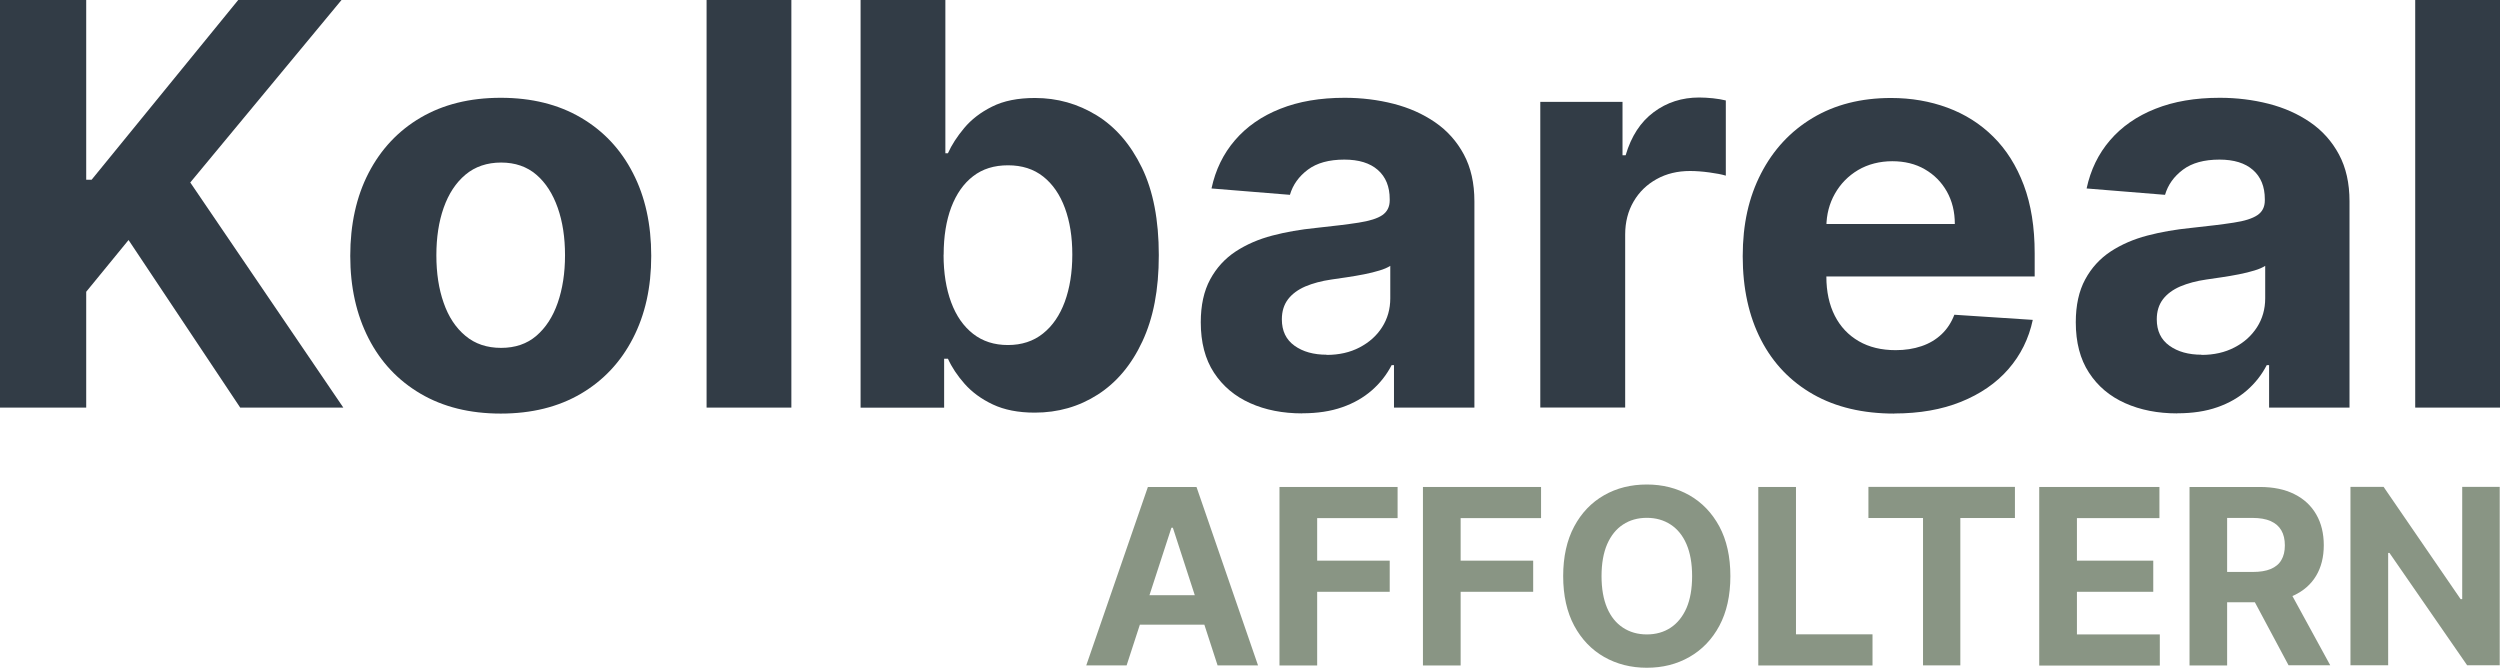
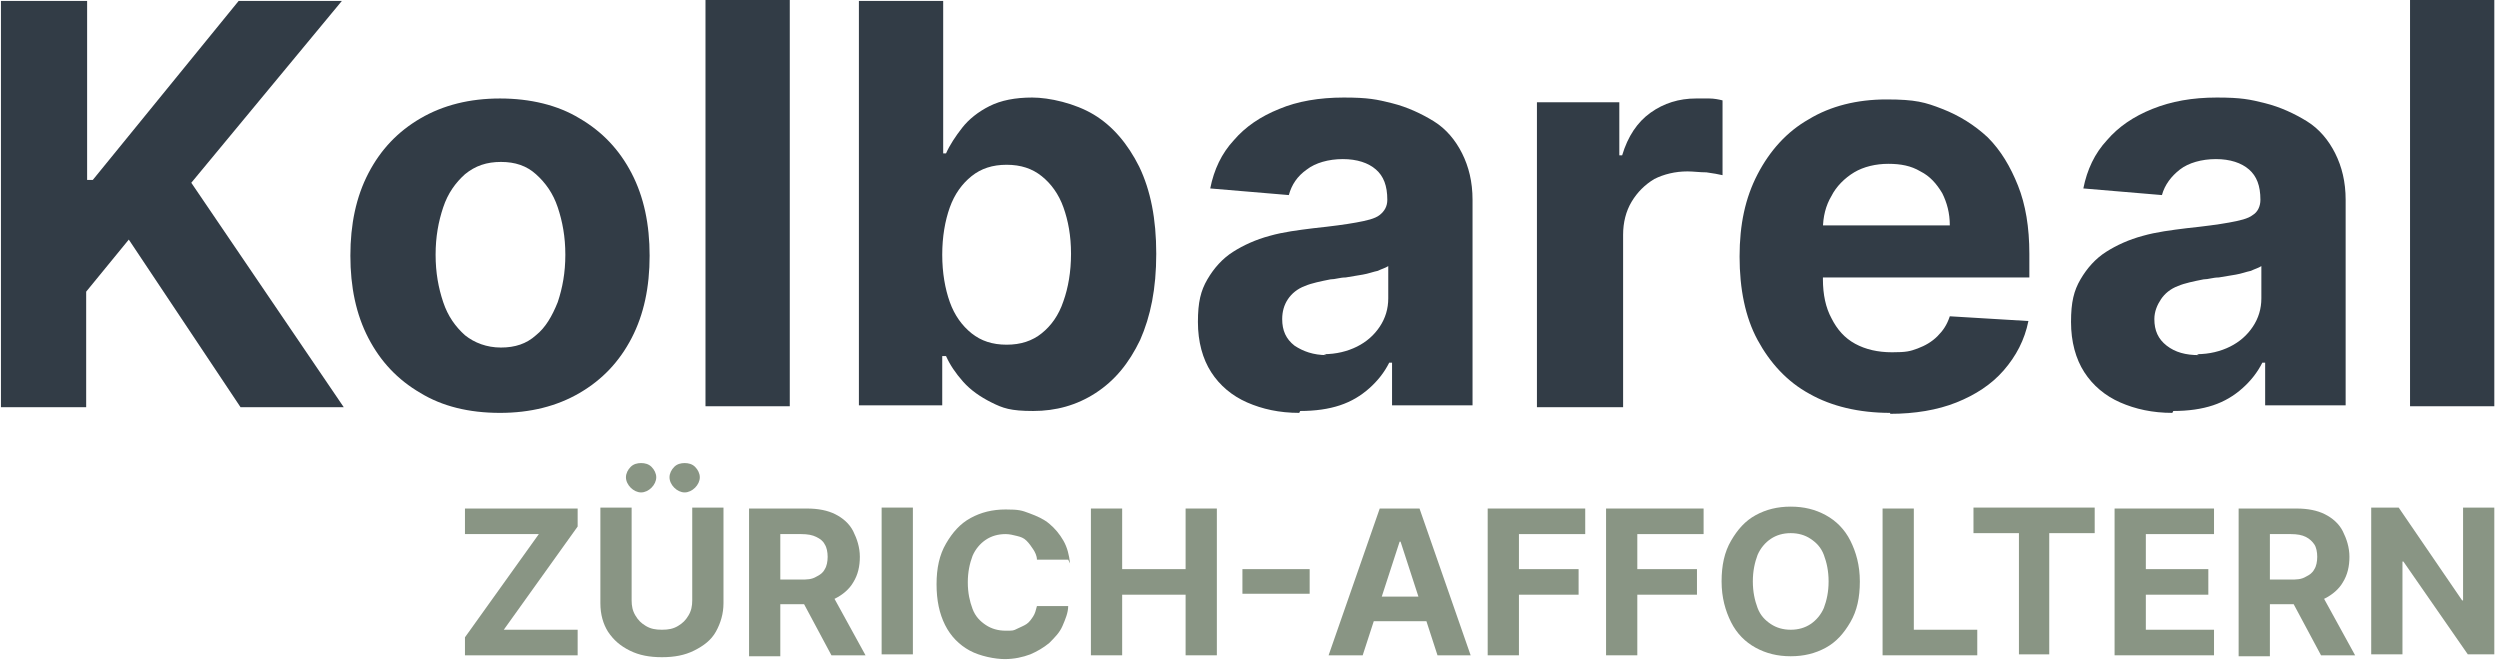
- <svg xmlns="http://www.w3.org/2000/svg" id="a" viewBox="0 0 263.31 70.33">
-   <defs>
-     <style>.b{fill:#323c46;}.c{fill:#899584;}</style>
-   </defs>
-   <path class="b" d="M0,42.93V0h9.08v18.93h.57L25.09,0h10.88l-15.93,19.22,16.12,23.71h-10.86l-11.76-17.65-4.46,5.45v12.2H0Z" />
-   <path class="b" d="M52.74,43.56c-3.26,0-6.07-.7-8.44-2.09-2.37-1.39-4.2-3.33-5.48-5.83s-1.93-5.39-1.93-8.69.64-6.24,1.93-8.73c1.29-2.49,3.11-4.44,5.48-5.83,2.37-1.39,5.18-2.09,8.44-2.09s6.07.7,8.44,2.09c2.37,1.39,4.2,3.33,5.48,5.83,1.29,2.49,1.93,5.4,1.93,8.73s-.64,6.19-1.93,8.69-3.11,4.44-5.48,5.83c-2.37,1.39-5.18,2.09-8.44,2.09ZM52.78,36.64c1.48,0,2.72-.42,3.71-1.27.99-.85,1.74-2,2.25-3.47.51-1.47.77-3.14.77-5.01s-.25-3.54-.77-5.01-1.26-2.63-2.25-3.48c-.99-.85-2.23-1.28-3.71-1.28s-2.75.43-3.76,1.28c-1.01.85-1.77,2.01-2.29,3.48s-.77,3.14-.77,5.01.25,3.54.77,5.01c.51,1.47,1.27,2.62,2.29,3.47,1.01.85,2.27,1.27,3.76,1.27Z" />
-   <path class="b" d="M83.35,0v42.93h-8.93V0h8.93Z" />
-   <path class="b" d="M90.64,42.93V0h8.93v16.14h.27c.39-.87.96-1.75,1.71-2.65s1.73-1.66,2.94-2.26c1.21-.61,2.71-.91,4.52-.91,2.35,0,4.51.61,6.5,1.83,1.98,1.22,3.57,3.06,4.76,5.51,1.19,2.45,1.78,5.52,1.78,9.21s-.58,6.62-1.73,9.09c-1.15,2.47-2.72,4.33-4.7,5.6-1.98,1.27-4.19,1.9-6.64,1.9-1.73,0-3.2-.29-4.41-.86s-2.2-1.3-2.97-2.17-1.36-1.76-1.76-2.65h-.4v5.16h-8.8ZM99.38,26.83c0,1.92.27,3.58.8,5.01.53,1.43,1.3,2.53,2.31,3.32,1.01.79,2.23,1.18,3.67,1.18s2.68-.4,3.69-1.21c1.01-.8,1.77-1.92,2.3-3.35.52-1.43.79-3.08.79-4.96s-.26-3.49-.78-4.91c-.52-1.41-1.28-2.52-2.28-3.31-1.01-.8-2.24-1.19-3.71-1.19s-2.68.38-3.68,1.15c-1,.77-1.76,1.86-2.3,3.27-.53,1.41-.8,3.07-.8,4.99Z" />
-   <path class="b" d="M137.16,43.54c-2.05,0-3.89-.36-5.49-1.08-1.61-.72-2.88-1.79-3.81-3.21-.93-1.42-1.39-3.19-1.39-5.31,0-1.79.33-3.29.99-4.51s1.55-2.19,2.68-2.94c1.13-.74,2.42-1.3,3.87-1.68,1.45-.38,2.97-.64,4.56-.8,1.87-.2,3.38-.38,4.53-.56s1.98-.44,2.49-.79.78-.87.78-1.55v-.13c0-1.33-.42-2.35-1.25-3.08-.83-.73-2.01-1.09-3.53-1.09-1.61,0-2.89.35-3.84,1.06-.95.71-1.58,1.59-1.89,2.65l-8.26-.67c.42-1.96,1.24-3.65,2.47-5.08,1.23-1.43,2.82-2.54,4.77-3.31,1.95-.78,4.21-1.16,6.78-1.16,1.79,0,3.5.21,5.15.63,1.64.42,3.1,1.07,4.38,1.95s2.29,2.01,3.03,3.39c.74,1.38,1.11,3.02,1.11,4.94v21.72h-8.47v-4.47h-.25c-.52,1.01-1.21,1.89-2.08,2.65-.87.76-1.91,1.36-3.12,1.78-1.22.43-2.62.64-4.21.64ZM139.72,37.38c1.31,0,2.47-.26,3.48-.79s1.8-1.23,2.37-2.13c.57-.89.86-1.91.86-3.04v-3.42c-.28.18-.66.35-1.14.49-.48.15-1.02.28-1.62.4-.6.12-1.2.22-1.8.31-.6.09-1.15.17-1.64.24-1.05.15-1.96.4-2.75.73-.78.34-1.39.79-1.82,1.35-.43.57-.65,1.27-.65,2.11,0,1.22.44,2.14,1.33,2.78.89.64,2.02.95,3.39.95Z" />
-   <path class="b" d="M162.23,42.93V10.73h8.66v5.62h.33c.59-2,1.57-3.51,2.96-4.54,1.38-1.03,2.98-1.54,4.78-1.54.45,0,.93.03,1.45.08.52.06.97.13,1.36.23v7.92c-.42-.13-1-.24-1.74-.34-.74-.1-1.42-.15-2.03-.15-1.31,0-2.48.28-3.51.85-1.03.57-1.84,1.35-2.43,2.36-.59,1.01-.89,2.17-.89,3.48v18.22h-8.93Z" />
-   <path class="b" d="M199.52,43.56c-3.31,0-6.16-.67-8.54-2.02s-4.22-3.26-5.5-5.74-1.93-5.42-1.93-8.81.64-6.22,1.93-8.72c1.29-2.5,3.1-4.45,5.44-5.85,2.34-1.4,5.09-2.1,8.25-2.1,2.12,0,4.1.34,5.94,1.02s3.45,1.69,4.82,3.05c1.38,1.36,2.45,3.06,3.22,5.1.77,2.05,1.15,4.44,1.15,7.18v2.45h-27.19v-5.53h18.78c0-1.29-.28-2.42-.84-3.42-.56-.99-1.33-1.77-2.32-2.34-.98-.57-2.13-.85-3.43-.85s-2.55.31-3.6.93c-1.04.62-1.85,1.45-2.44,2.49-.59,1.04-.89,2.2-.9,3.47v5.26c0,1.59.3,2.97.89,4.13.59,1.16,1.44,2.05,2.53,2.68,1.09.63,2.38.94,3.88.94.99,0,1.9-.14,2.72-.42.83-.28,1.53-.7,2.12-1.26.59-.56,1.03-1.24,1.34-2.05l8.26.54c-.42,1.98-1.28,3.71-2.57,5.19s-2.96,2.62-4.99,3.44c-2.03.82-4.38,1.23-7.03,1.23Z" />
-   <path class="b" d="M229.31,43.54c-2.05,0-3.88-.36-5.49-1.08s-2.88-1.79-3.8-3.21c-.93-1.42-1.39-3.19-1.39-5.31,0-1.79.33-3.29.99-4.51.66-1.22,1.55-2.19,2.68-2.94,1.13-.74,2.42-1.3,3.87-1.68,1.45-.38,2.97-.64,4.56-.8,1.87-.2,3.38-.38,4.53-.56,1.15-.17,1.98-.44,2.5-.79.52-.35.78-.87.78-1.55v-.13c0-1.33-.42-2.35-1.25-3.08-.83-.73-2.01-1.09-3.53-1.09-1.61,0-2.89.35-3.84,1.06s-1.58,1.59-1.89,2.65l-8.26-.67c.42-1.96,1.24-3.65,2.47-5.08,1.23-1.43,2.82-2.54,4.77-3.31,1.95-.78,4.21-1.16,6.78-1.16,1.79,0,3.5.21,5.15.63,1.64.42,3.1,1.07,4.38,1.95s2.29,2.01,3.03,3.39c.74,1.38,1.11,3.02,1.11,4.94v21.72h-8.47v-4.47h-.25c-.52,1.01-1.21,1.89-2.08,2.65-.87.76-1.91,1.36-3.12,1.78-1.22.43-2.62.64-4.21.64ZM231.87,37.38c1.31,0,2.47-.26,3.48-.79,1.01-.52,1.79-1.23,2.37-2.13.57-.89.86-1.91.86-3.04v-3.42c-.28.18-.66.35-1.14.49-.48.15-1.02.28-1.62.4-.6.12-1.2.22-1.8.31-.6.09-1.15.17-1.64.24-1.05.15-1.96.4-2.75.73-.78.34-1.39.79-1.82,1.35-.43.57-.65,1.27-.65,2.11,0,1.22.44,2.14,1.33,2.78s2.02.95,3.39.95Z" />
-   <path class="b" d="M263.31,0v42.93h-8.93V0h8.93Z" />
-   <path class="c" d="M118.67,70.08h-4.26l6.49-18.79h5.12l6.48,18.79h-4.26l-4.71-14.5h-.15l-4.72,14.5ZM118.4,62.69h10.06v3.1h-10.06v-3.1Z" />
-   <path class="c" d="M134.76,70.08v-18.79h12.44v3.28h-8.47v4.48h7.64v3.28h-7.64v7.76h-3.97Z" />
-   <path class="c" d="M149.87,70.08v-18.79h12.44v3.28h-8.47v4.48h7.64v3.28h-7.64v7.76h-3.97Z" />
-   <path class="c" d="M182.25,60.68c0,2.05-.39,3.79-1.16,5.23-.77,1.44-1.83,2.53-3.16,3.29-1.33.76-2.82,1.13-4.48,1.13s-3.17-.38-4.5-1.14c-1.33-.76-2.38-1.86-3.15-3.29-.77-1.44-1.16-3.18-1.16-5.22s.39-3.79,1.16-5.23,1.82-2.53,3.15-3.29,2.83-1.13,4.5-1.13,3.15.38,4.48,1.13c1.33.76,2.38,1.85,3.16,3.29.77,1.44,1.16,3.18,1.16,5.23ZM178.22,60.68c0-1.33-.2-2.45-.59-3.36-.39-.91-.95-1.6-1.67-2.07-.72-.47-1.55-.71-2.51-.71s-1.8.24-2.51.71c-.72.47-1.27,1.16-1.67,2.07-.39.91-.59,2.03-.59,3.36s.2,2.45.59,3.36c.39.91.95,1.6,1.67,2.07s1.55.71,2.51.71,1.8-.24,2.51-.71,1.27-1.16,1.67-2.07c.39-.91.59-2.03.59-3.36Z" />
-   <path class="c" d="M185.19,70.08v-18.79h3.97v15.52h8.06v3.28h-12.03Z" />
-   <path class="c" d="M196.79,54.56v-3.28h15.43v3.28h-5.75v15.52h-3.93v-15.52h-5.75Z" />
-   <path class="c" d="M214.78,70.08v-18.79h12.66v3.28h-8.69v4.48h8.04v3.28h-8.04v4.49h8.73v3.28h-12.7Z" />
-   <path class="c" d="M230.61,70.08v-18.79h7.41c1.42,0,2.63.25,3.64.76,1.01.5,1.77,1.22,2.3,2.14.53.92.79,2,.79,3.24s-.27,2.32-.81,3.22c-.54.9-1.32,1.58-2.34,2.06s-2.25.72-3.69.72h-4.96v-3.19h4.32c.76,0,1.39-.1,1.89-.31.5-.21.88-.52,1.12-.94.25-.42.37-.93.37-1.55s-.12-1.15-.37-1.58c-.25-.43-.62-.75-1.13-.98-.5-.22-1.14-.33-1.9-.33h-2.68v15.54h-3.97ZM240.76,61.52l4.67,8.55h-4.39l-4.57-8.55h4.29Z" />
-   <path class="c" d="M263.28,51.28v18.79h-3.43l-8.18-11.83h-.14v11.83h-3.97v-18.79h3.49l8.11,11.82h.17v-11.82h3.95Z" />
+ <svg xmlns="http://www.w3.org/2000/svg" width="264" height="70" viewBox="0 0 264 70" fill="none">
+   <path d="M0.1 43V0.1H9.2V19H9.8L25.2 0.1H36.1L20.2 19.3L36.3 43H25.4L13.6 25.3L9.1 30.8V43H0H0.1Z" fill="#323C46" />
+   <path d="M52.8 43.6C49.5 43.6 46.7 42.9 44.4 41.5C42 40.1 40.2 38.2 38.9 35.7C37.6 33.2 37 30.3 37 27C37 23.7 37.6 20.8 38.9 18.3C40.2 15.8 42 13.9 44.4 12.5C46.8 11.1 49.6 10.4 52.8 10.4C56 10.4 58.9 11.1 61.2 12.5C63.6 13.9 65.4 15.8 66.7 18.3C68 20.8 68.6 23.7 68.6 27C68.6 30.3 68 33.2 66.7 35.7C65.4 38.2 63.6 40.1 61.2 41.5C58.8 42.9 56 43.6 52.8 43.6ZM52.9 36.7C54.4 36.7 55.6 36.3 56.6 35.4C57.6 34.6 58.3 33.4 58.9 31.9C59.4 30.4 59.7 28.8 59.7 26.9C59.7 25 59.4 23.4 58.9 21.9C58.4 20.4 57.6 19.3 56.6 18.4C55.6 17.5 54.4 17.1 52.9 17.1C51.4 17.1 50.2 17.5 49.1 18.4C48.1 19.3 47.3 20.4 46.8 21.9C46.3 23.4 46 25 46 26.9C46 28.8 46.3 30.4 46.8 31.9C47.3 33.4 48.1 34.5 49.1 35.4C50.1 36.2 51.4 36.7 52.9 36.7Z" fill="#323C46" />
+   <path d="M83.4 0V42.9H74.5V0H83.4Z" fill="#323C46" />
+   <path d="M90.7 43V0.1H99.6V16.2H99.9C100.3 15.3 100.9 14.4 101.6 13.5C102.3 12.6 103.3 11.8 104.5 11.2C105.7 10.6 107.2 10.3 109 10.3C110.8 10.3 113.5 10.9 115.5 12.1C117.5 13.3 119.1 15.2 120.3 17.6C121.5 20.1 122.1 23.1 122.1 26.8C122.1 30.5 121.5 33.4 120.4 35.9C119.2 38.4 117.7 40.2 115.7 41.5C113.7 42.8 111.5 43.4 109.1 43.4C106.7 43.4 105.9 43.1 104.7 42.5C103.5 41.9 102.5 41.2 101.7 40.3C100.9 39.4 100.3 38.5 99.9 37.6H99.5V42.8H90.7V43ZM99.5 26.9C99.5 28.8 99.8 30.5 100.3 31.9C100.8 33.3 101.6 34.4 102.6 35.2C103.6 36 104.8 36.4 106.3 36.4C107.8 36.4 109 36 110 35.2C111 34.4 111.8 33.3 112.3 31.8C112.8 30.4 113.1 28.7 113.1 26.8C113.1 24.9 112.8 23.3 112.3 21.9C111.8 20.5 111 19.4 110 18.6C109 17.8 107.8 17.4 106.3 17.4C104.8 17.4 103.6 17.8 102.6 18.6C101.6 19.4 100.8 20.5 100.3 21.9C99.8 23.3 99.5 25 99.5 26.9Z" fill="#323C46" />
+   <path d="M137.2 43.6C135.1 43.6 133.3 43.2 131.7 42.5C130.1 41.8 128.8 40.7 127.9 39.3C127 37.9 126.5 36.1 126.5 34C126.5 31.9 126.8 30.7 127.5 29.5C128.2 28.3 129.1 27.3 130.2 26.6C131.3 25.9 132.6 25.3 134.1 24.9C135.5 24.5 137.1 24.3 138.7 24.1C140.6 23.9 142.1 23.7 143.2 23.5C144.3 23.3 145.2 23.1 145.7 22.7C146.2 22.3 146.5 21.8 146.5 21.1C146.5 19.6 146.1 18.6 145.3 17.9C144.5 17.2 143.3 16.8 141.8 16.8C140.3 16.8 138.9 17.2 138 17.9C137 18.6 136.4 19.5 136.1 20.6L127.8 19.9C128.2 17.9 129 16.2 130.3 14.8C131.5 13.4 133.1 12.3 135.1 11.5C137 10.7 139.3 10.3 141.9 10.3C144.5 10.3 145.4 10.5 147 10.9C148.6 11.3 150.1 12 151.4 12.8C152.7 13.6 153.7 14.8 154.4 16.2C155.1 17.6 155.5 19.2 155.5 21.1V42.8H147V38.3H146.7C146.2 39.3 145.5 40.2 144.6 41C143.7 41.8 142.7 42.4 141.5 42.8C140.3 43.2 138.9 43.4 137.3 43.4L137.2 43.6ZM139.8 37.4C141.1 37.4 142.3 37.1 143.3 36.6C144.3 36.1 145.1 35.4 145.7 34.5C146.3 33.6 146.6 32.6 146.6 31.5V28.1C146.3 28.3 145.9 28.4 145.5 28.6C145 28.7 144.5 28.9 143.9 29C143.3 29.1 142.7 29.2 142.1 29.3C141.5 29.3 141 29.5 140.5 29.5C139.5 29.7 138.5 29.9 137.8 30.2C137 30.5 136.4 31 136 31.6C135.6 32.2 135.4 32.9 135.4 33.7C135.4 34.9 135.8 35.8 136.7 36.5C137.6 37.1 138.7 37.5 140.1 37.5L139.8 37.4Z" fill="#323C46" />
+   <path d="M162.3 43V10.8H171V16.4H171.3C171.9 14.4 172.9 12.9 174.3 11.9C175.7 10.9 177.3 10.4 179.1 10.4C180.9 10.4 180 10.4 180.5 10.4C181 10.4 181.5 10.5 181.9 10.6V18.5C181.5 18.4 180.9 18.3 180.2 18.2C179.5 18.2 178.8 18.1 178.2 18.1C176.9 18.1 175.7 18.4 174.7 18.9C173.7 19.5 172.9 20.3 172.3 21.3C171.7 22.3 171.4 23.5 171.4 24.8V43H162.5H162.3Z" fill="#323C46" />
+   <path d="M199.6 43.6C196.3 43.6 193.4 42.9 191.1 41.6C188.7 40.3 186.9 38.3 185.6 35.9C184.3 33.5 183.7 30.5 183.7 27.1C183.7 23.7 184.3 20.9 185.6 18.4C186.9 15.9 188.7 13.9 191 12.6C193.3 11.2 196.1 10.5 199.2 10.5C202.3 10.5 203.3 10.8 205.1 11.5C206.9 12.2 208.5 13.2 209.9 14.5C211.3 15.9 212.3 17.6 213.1 19.6C213.9 21.6 214.3 24 214.3 26.8V29.3H187.1V23.8H205.9C205.9 22.5 205.6 21.4 205.1 20.4C204.5 19.4 203.8 18.6 202.8 18.1C201.8 17.5 200.7 17.3 199.4 17.3C198.1 17.3 196.8 17.6 195.8 18.2C194.8 18.8 193.9 19.7 193.4 20.7C192.8 21.7 192.5 22.9 192.5 24.2V29.5C192.5 31.1 192.8 32.5 193.4 33.6C194 34.8 194.8 35.7 195.9 36.3C197 36.9 198.3 37.2 199.8 37.2C201.3 37.2 201.7 37.1 202.5 36.8C203.3 36.5 204 36.1 204.6 35.5C205.2 34.9 205.6 34.3 205.9 33.4L214.2 33.9C213.8 35.9 212.9 37.6 211.6 39.1C210.3 40.6 208.6 41.7 206.6 42.5C204.6 43.3 202.2 43.7 199.6 43.7V43.6Z" fill="#323C46" />
+   <path d="M229.4 43.6C227.3 43.6 225.5 43.2 223.9 42.5C222.3 41.8 221 40.7 220.1 39.3C219.2 37.9 218.7 36.1 218.7 34C218.7 31.9 219 30.7 219.7 29.5C220.4 28.3 221.3 27.3 222.4 26.6C223.5 25.9 224.8 25.3 226.3 24.9C227.7 24.5 229.3 24.3 230.9 24.1C232.8 23.9 234.3 23.7 235.4 23.5C236.5 23.3 237.4 23.1 237.9 22.7C238.4 22.4 238.7 21.8 238.7 21.1C238.7 19.6 238.3 18.6 237.5 17.9C236.7 17.2 235.5 16.8 234 16.8C232.5 16.8 231.1 17.2 230.2 17.9C229.3 18.6 228.6 19.5 228.3 20.6L220 19.9C220.4 17.9 221.2 16.2 222.5 14.8C223.7 13.4 225.3 12.3 227.3 11.5C229.3 10.7 231.5 10.3 234.1 10.3C236.7 10.3 237.6 10.5 239.2 10.9C240.8 11.3 242.3 12 243.6 12.8C244.9 13.6 245.9 14.8 246.6 16.2C247.3 17.6 247.7 19.2 247.7 21.1V42.8H239.2V38.3H238.9C238.4 39.3 237.7 40.2 236.8 41C235.9 41.8 234.9 42.4 233.7 42.8C232.5 43.2 231.1 43.4 229.5 43.4L229.4 43.6ZM232 37.4C233.3 37.4 234.5 37.1 235.5 36.6C236.5 36.1 237.3 35.4 237.9 34.5C238.5 33.6 238.8 32.6 238.8 31.5V28.1C238.5 28.3 238.1 28.4 237.7 28.6C237.2 28.7 236.7 28.9 236.1 29C235.5 29.1 234.9 29.2 234.3 29.3C233.7 29.3 233.2 29.5 232.7 29.5C231.7 29.7 230.7 29.9 230 30.2C229.2 30.5 228.6 31 228.2 31.6C227.8 32.2 227.5 32.9 227.5 33.7C227.5 34.9 227.9 35.8 228.8 36.5C229.7 37.2 230.8 37.5 232.2 37.5L232 37.4Z" fill="#323C46" />
+   <path d="M263.4 0V42.9H254.5V0H263.4Z" fill="#323C46" />
+   <path d="M49.1 69.2V67.3L56.9 56.4H49.1V53.7H61V55.6L53.2 66.5H61V69.2H49.1Z" fill="#899584" />
+   <path d="M73.1 53.6H76.4V63.7C76.4 64.8 76.1 65.8 75.6 66.7C75.1 67.6 74.3 68.2 73.3 68.7C72.3 69.2 71.2 69.4 69.9 69.4C68.6 69.4 67.5 69.2 66.5 68.7C65.5 68.2 64.8 67.6 64.2 66.7C63.7 65.9 63.4 64.9 63.4 63.7V53.6H66.7V63.4C66.7 64 66.8 64.5 67.1 65C67.4 65.5 67.7 65.8 68.2 66.1C68.7 66.4 69.2 66.5 69.9 66.5C70.6 66.5 71.1 66.4 71.6 66.1C72.1 65.8 72.4 65.5 72.7 65C73 64.5 73.1 64 73.1 63.4V53.6ZM67.7 52C67.3 52 66.9 51.8 66.6 51.5C66.3 51.2 66.1 50.8 66.1 50.4C66.1 50 66.3 49.6 66.6 49.3C66.9 49 67.3 48.9 67.7 48.9C68.1 48.9 68.5 49 68.8 49.3C69.1 49.6 69.3 50 69.3 50.4C69.3 50.8 69.1 51.2 68.8 51.5C68.5 51.8 68.1 52 67.7 52ZM72.3 52C71.9 52 71.5 51.8 71.2 51.5C70.9 51.2 70.7 50.8 70.7 50.4C70.7 50 70.9 49.6 71.2 49.3C71.5 49 71.9 48.9 72.3 48.9C72.7 48.9 73.1 49 73.4 49.3C73.7 49.6 73.9 50 73.9 50.4C73.9 50.8 73.7 51.2 73.4 51.5C73.1 51.8 72.7 52 72.3 52Z" fill="#899584" />
+   <path d="M79.1 69.2V53.7H85.2C86.4 53.7 87.4 53.9 88.2 54.3C89 54.7 89.7 55.3 90.1 56.1C90.5 56.9 90.8 57.8 90.8 58.8C90.8 59.8 90.6 60.7 90.1 61.5C89.7 62.2 89 62.8 88.2 63.2C87.4 63.6 86.3 63.8 85.1 63.8H81V61.2H84.6C85.2 61.2 85.7 61.2 86.2 60.9C86.6 60.7 86.9 60.5 87.1 60.1C87.3 59.8 87.4 59.3 87.4 58.8C87.4 58.3 87.3 57.8 87.1 57.5C86.9 57.1 86.6 56.9 86.2 56.7C85.8 56.5 85.3 56.4 84.6 56.4H82.4V69.3H79.1V69.2ZM87.5 62.1L91.4 69.2H87.8L84 62.1H87.5Z" fill="#899584" />
+   <path d="M96.4 53.6V69.1H93.1V53.6H96.4Z" fill="#899584" />
+   <path d="M112.8 59.1H109.5C109.5 58.7 109.3 58.3 109.1 58C108.9 57.7 108.7 57.4 108.4 57.1C108.1 56.8 107.8 56.7 107.4 56.6C107 56.5 106.6 56.4 106.2 56.4C105.4 56.4 104.7 56.6 104.1 57C103.5 57.4 103 58 102.7 58.7C102.4 59.5 102.2 60.4 102.2 61.5C102.2 62.6 102.4 63.5 102.7 64.3C103 65.1 103.5 65.6 104.1 66C104.7 66.4 105.4 66.6 106.2 66.6C107 66.6 107 66.6 107.4 66.4C107.8 66.2 108.1 66.1 108.4 65.9C108.7 65.7 108.9 65.4 109.1 65.1C109.3 64.8 109.4 64.4 109.5 64H112.8C112.8 64.7 112.5 65.4 112.2 66.1C111.9 66.8 111.4 67.3 110.8 67.9C110.2 68.4 109.5 68.8 108.8 69.1C108 69.4 107.1 69.6 106.1 69.6C105.1 69.6 103.5 69.3 102.4 68.7C101.3 68.1 100.4 67.2 99.8 66C99.2 64.8 98.9 63.4 98.9 61.7C98.9 60 99.2 58.6 99.9 57.4C100.6 56.2 101.4 55.3 102.5 54.7C103.6 54.1 104.8 53.8 106.2 53.8C107.6 53.8 107.9 53.9 108.7 54.2C109.5 54.5 110.2 54.8 110.8 55.3C111.4 55.8 111.9 56.4 112.3 57.1C112.7 57.8 112.9 58.6 113 59.5L112.8 59.1Z" fill="#899584" />
+   <path d="M115.2 69.2V53.7H118.5V60.1H125.2V53.7H128.5V69.2H125.2V62.8H118.5V69.2H115.2Z" fill="#899584" />
+   <path d="M138.3 60.1V62.7H131.2V60.1H138.3Z" fill="#899584" />
+   <path d="M143.8 69.2H140.3L145.7 53.7H149.9L155.3 69.2H151.8L147.9 57.2H147.8L143.9 69.2H143.8ZM143.6 63H151.9V65.6H143.6V63Z" fill="#899584" />
+   <path d="M157.1 69.2V53.7H167.4V56.4H160.4V60.1H166.7V62.8H160.4V69.2H157.1Z" fill="#899584" />
+   <path d="M169.6 69.2V53.7H179.9V56.4H172.9V60.1H179.2V62.8H172.9V69.2H169.6Z" fill="#899584" />
+   <path d="M196.4 61.4C196.4 63.1 196.1 64.5 195.4 65.7C194.7 66.9 193.9 67.8 192.8 68.4C191.7 69 190.5 69.3 189.1 69.3C187.7 69.3 186.5 69 185.4 68.4C184.3 67.8 183.4 66.9 182.8 65.7C182.2 64.5 181.8 63.1 181.8 61.4C181.8 59.7 182.1 58.3 182.8 57.1C183.5 55.9 184.3 55 185.4 54.4C186.5 53.8 187.7 53.5 189.1 53.5C190.5 53.5 191.7 53.8 192.8 54.4C193.9 55 194.8 55.9 195.4 57.1C196 58.3 196.4 59.7 196.4 61.4ZM193.1 61.4C193.1 60.3 192.9 59.4 192.6 58.6C192.3 57.8 191.8 57.3 191.2 56.9C190.6 56.5 189.9 56.3 189.1 56.3C188.3 56.3 187.6 56.5 187 56.9C186.4 57.3 185.9 57.9 185.6 58.6C185.3 59.4 185.1 60.3 185.1 61.4C185.1 62.5 185.3 63.4 185.6 64.2C185.9 65 186.4 65.5 187 65.9C187.6 66.3 188.3 66.5 189.1 66.5C189.9 66.5 190.6 66.3 191.2 65.9C191.8 65.5 192.3 64.9 192.6 64.2C192.9 63.4 193.1 62.5 193.1 61.4Z" fill="#899584" />
+   <path d="M198.8 69.2V53.7H202.1V66.5H208.8V69.2H198.9H198.8Z" fill="#899584" />
+   <path d="M208.4 56.3V53.6H221.2V56.3H216.4V69.1H213.2V56.3H208.4Z" fill="#899584" />
+   <path d="M223.3 69.2V53.7H233.8V56.4H226.6V60.1H233.2V62.8H226.6V66.5H233.8V69.2H223.3Z" fill="#899584" />
+   <path d="M236.4 69.2V53.7H242.5C243.7 53.7 244.7 53.9 245.5 54.3C246.3 54.7 247 55.3 247.4 56.1C247.8 56.9 248.1 57.8 248.1 58.8C248.1 59.8 247.9 60.7 247.4 61.5C247 62.2 246.3 62.8 245.5 63.2C244.7 63.6 243.6 63.8 242.4 63.8H238.3V61.2H241.9C242.5 61.2 243 61.2 243.5 60.9C243.9 60.7 244.2 60.5 244.4 60.1C244.6 59.8 244.7 59.3 244.7 58.8C244.7 58.3 244.6 57.8 244.4 57.5C244.2 57.2 243.9 56.9 243.5 56.7C243.1 56.5 242.6 56.4 241.9 56.4H239.7V69.3H236.4V69.2ZM244.8 62.1L248.7 69.2H245.1L241.3 62.1H244.8Z" fill="#899584" />
+   <path d="M263.4 53.6V69.1H260.6L253.8 59.3H253.7V69.1H250.4V53.6H253.3L260 63.4H260.1V53.6H263.4Z" fill="#899584" />
</svg>
